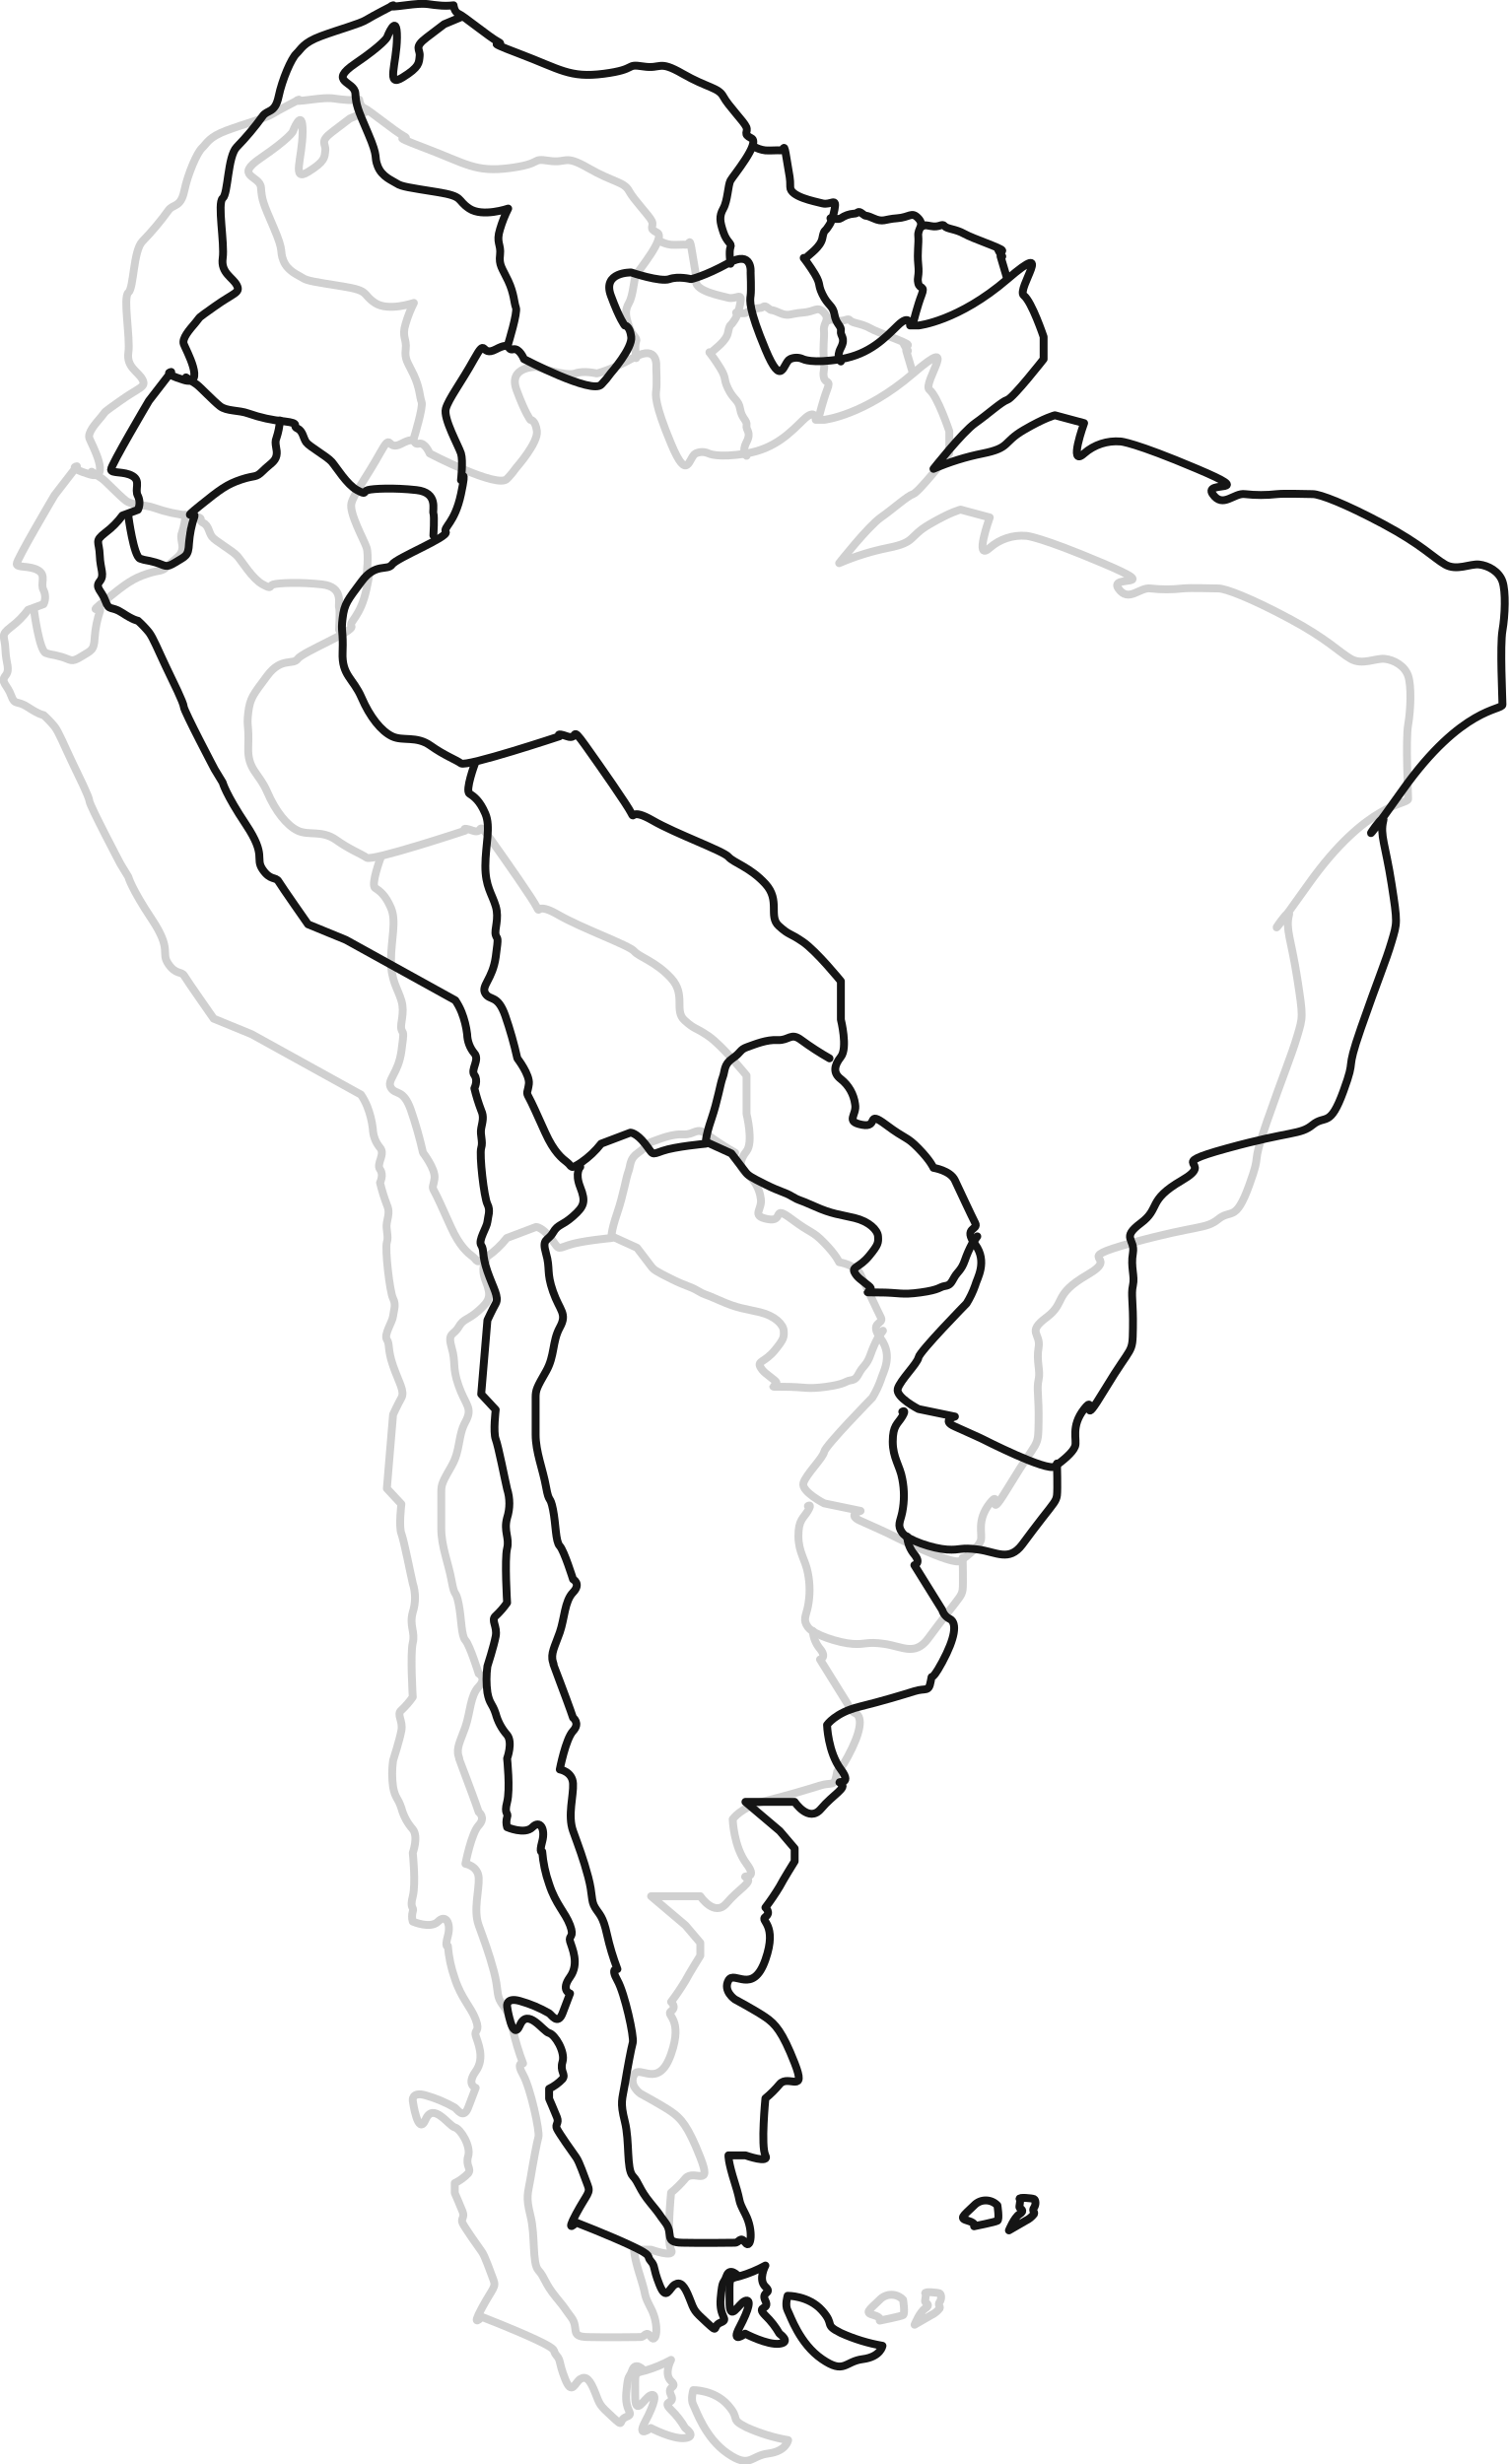
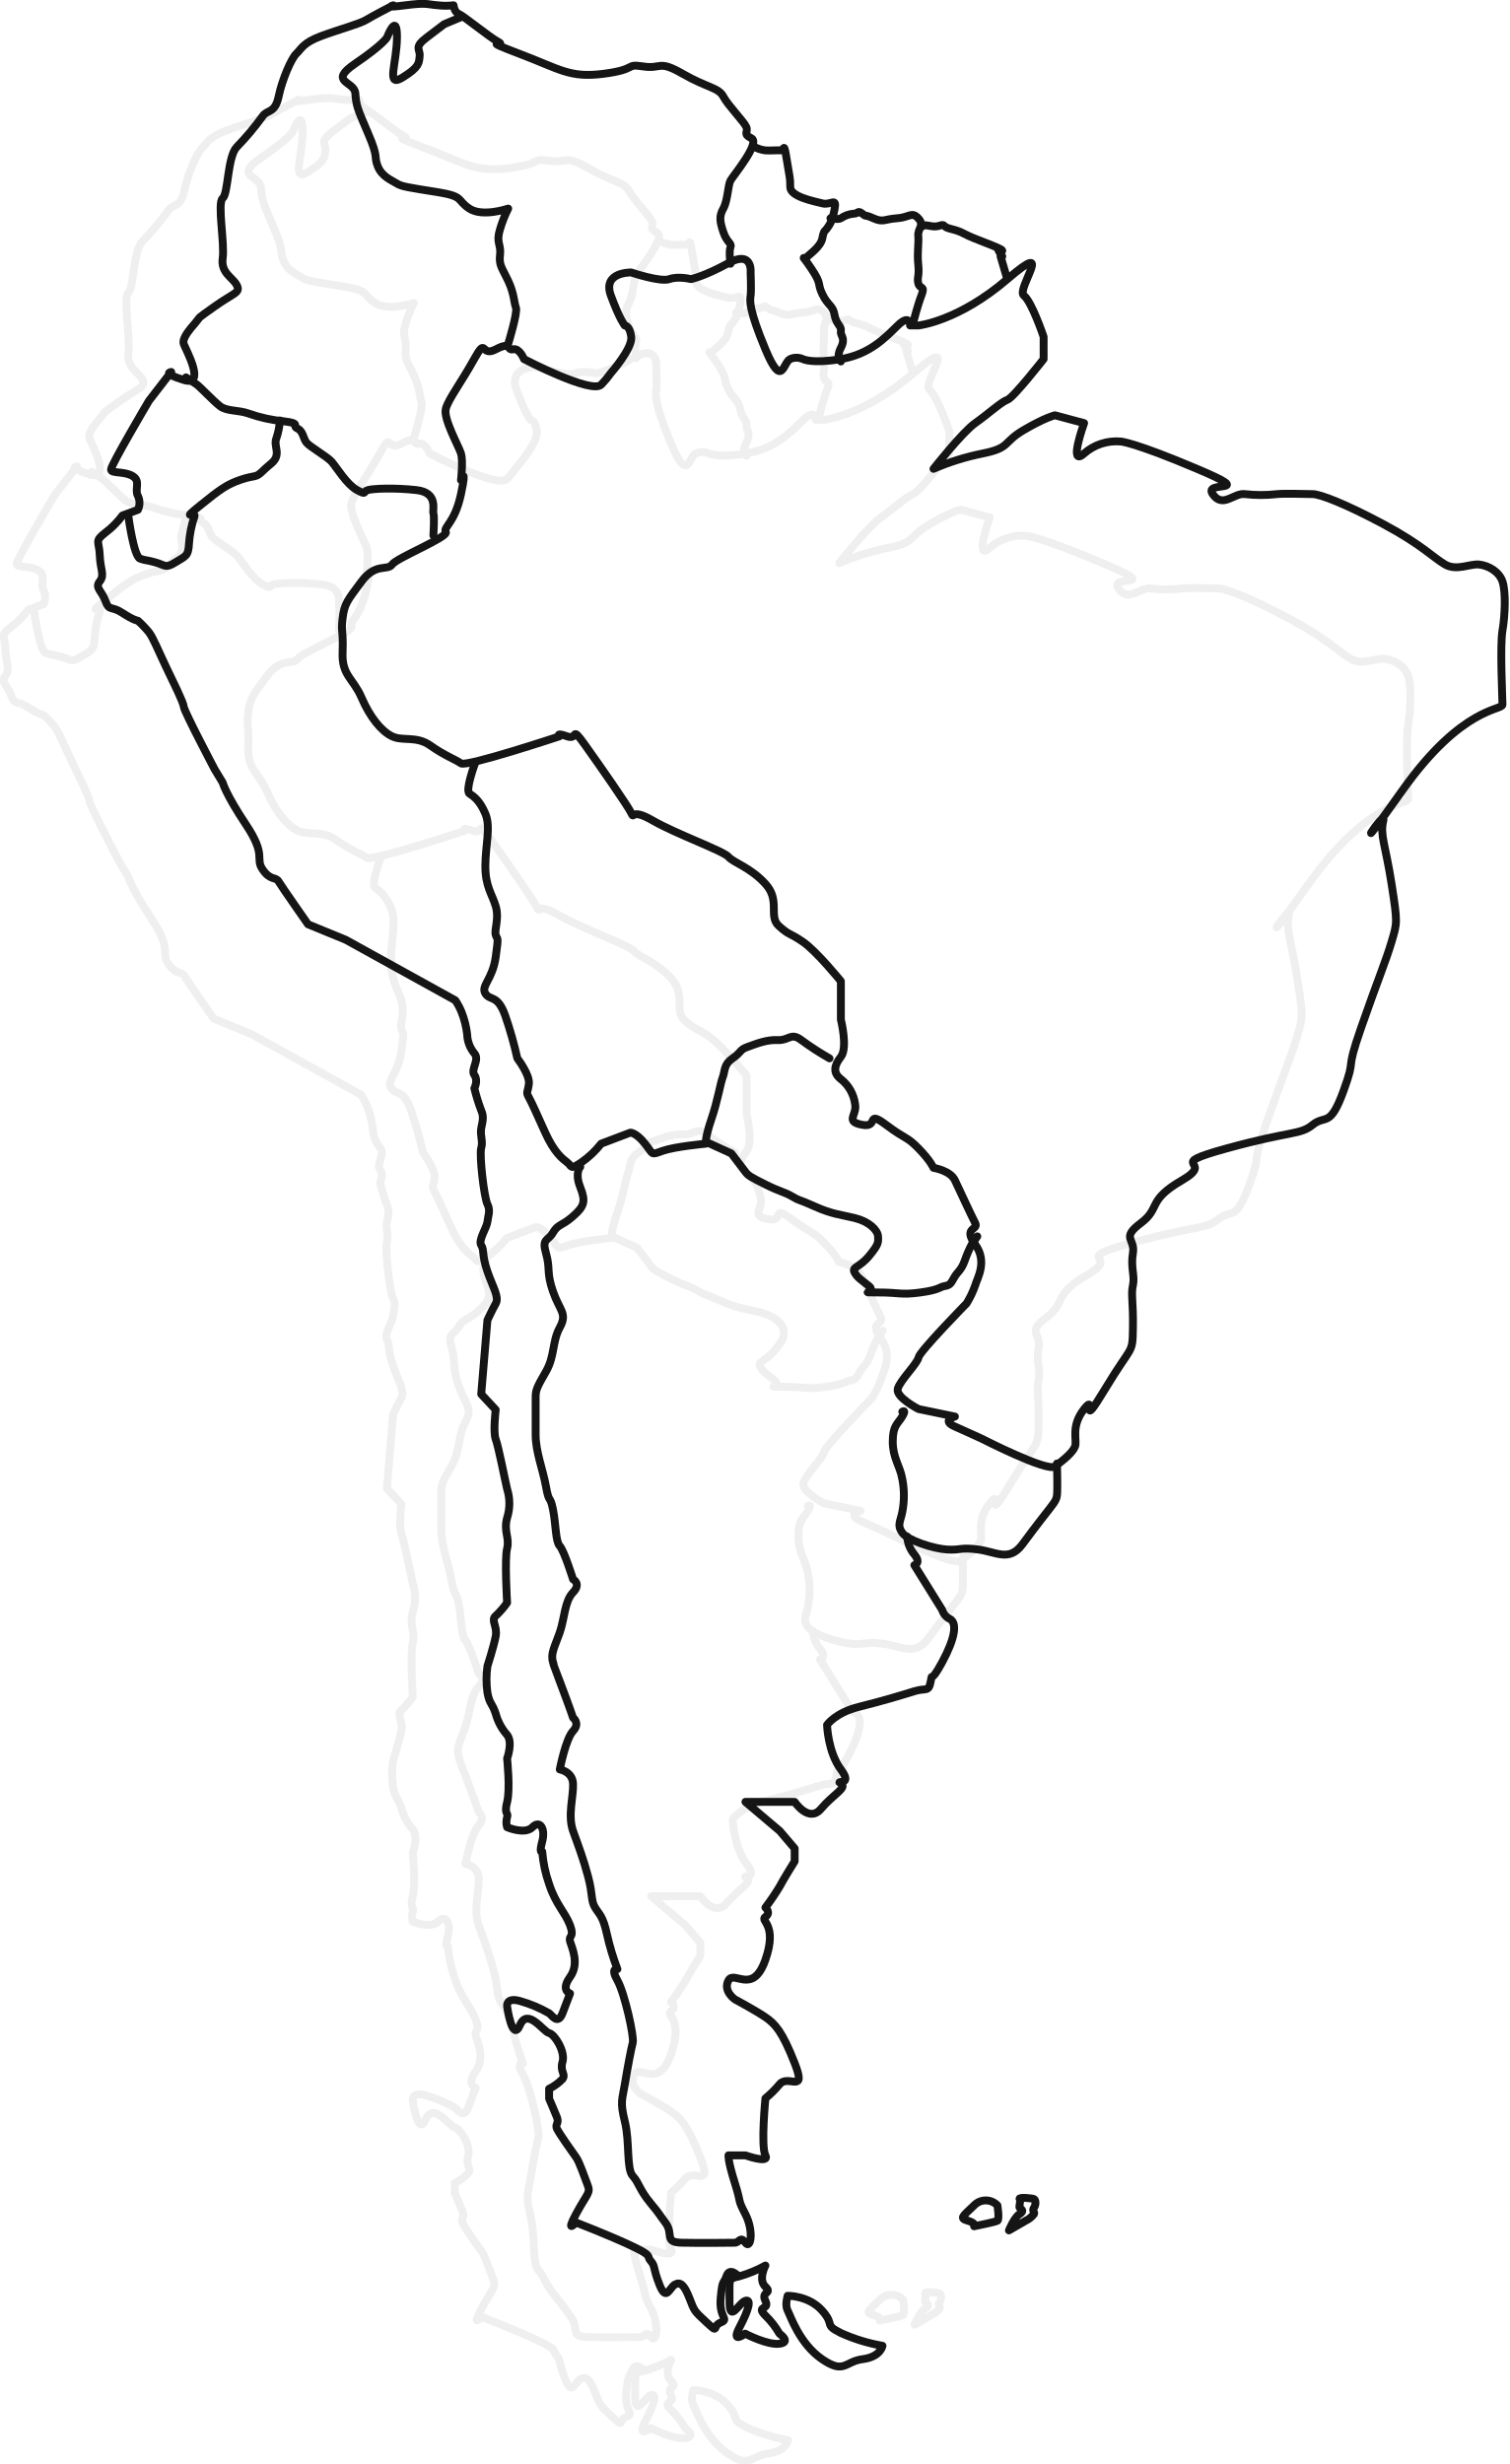
<svg xmlns="http://www.w3.org/2000/svg" width="383.316" height="625.838" viewBox="0 0 383.316 625.838">
  <g id="south-america" transform="translate(-512.58 -4809.822)">
-     <g id="Group_568" data-name="Group 568" transform="translate(513.495 4834.735)" opacity="0.2">
+     <g id="Group_568" data-name="Group 568" transform="translate(513.495 4834.735)" opacity="0.07">
      <path id="Path_8920" data-name="Path 8920" d="M711.945,5048.328v9.752s1.8,7.18,0,9.461-2,4.125,0,5.658a9.707,9.707,0,0,1,3.612,6.35c.542,2.809-2.667,4.4,1.761,5.25s.844-3.923,6.091,0,5.141,2.822,8.248,6,3.808,4.938,3.808,4.938,4.256.649,5.444,3.159,4.219,9.056,5.158,10.872-3.228,1.01,0,5.444.412,8.7,0,10.359a23.8,23.8,0,0,1-2.185,4.59s-11.954,12.2-12.225,13.747-4.7,5.816-5.272,7.955,5.272,5.132,5.272,5.132l9.252,1.912s-3.589.967,0,2.542,7.057,3.2,7.057,3.2,16.38,8.373,18.338,6.925,4.512-3.46,5.111-5.076-1.186-5.044,2.306-9.5-1.6,6.408,5.356-5.132,6.926-8.6,7.044-15.391-.542-8.484,0-10.9-.634-4.53,0-8.193-3.139-3.761,2-7.61,1.468-5.67,10.455-10.872-5.19-3.541,11.352-8.1,18.6-3.36,21.851-6,4.365.906,7.812-8.56.192-3.732,4.459-16.008,6.318-17,7.76-21.9,1.561-4.694,0-14.725-3.007-12.388-2.091-16.09-10.3,13.7,4.852-7.666,25.405-20.276,25.405-21.772-.668-15,0-18.822.881-9.9,0-12.462-3.641-4.057-5.94-4.3-5.689,1.69-8.628,0-6.015-5.1-15.689-10.261-16.06-7.62-17.94-7.62-6.9-.212-9.08,0a35.979,35.979,0,0,1-8.126,0c-2.8-.4-5.612,3.718-8.194,0s12.006.354-3.978-6.42-19.378-6.942-19.378-6.942a12.455,12.455,0,0,0-9.3,3.04c-4.166,3.752,0-7.71,0-7.71l-7.417-1.993s-2.438.542-7.9,3.736-3.266,4.522-10.439,5.967a62.5,62.5,0,0,0-12.5,3.9s7.3-9.29,10.6-11.613,6.694-5.45,8.171-5.922,9.2-10.336,9.2-10.336v-5.654s-2.992-8.929-5.028-10.493,8.276-14.866-4.167-4.166-22.581,11.772-22.581,11.772H729.52s.054-3.1-3.135,0-7.085,7.312-14.439,8.541-9.654,0-9.654,0a3.89,3.89,0,0,0-3.248,0c-1.772.794-1.991,7.764-6.266-2.484s-3.947-12.321-3.76-13.663,0-5.853,0-5.853.587-5.8-5.618-2.39-9.53,4.077-9.53,4.077-3.223-.818-5.486,0-9.687-1.687-9.687-1.687-7.4-.2-5.172,5.853,3.522,7.607,3.522,7.607,1.288-.036,1.651,2.886-5.172,9.2-5.172,9.2a24.086,24.086,0,0,1-2.41,2.9c-2.3,2.611-19.657-6.449-19.657-6.449s-1.134-2.885-2.773-2.484-.339-2.13-4.366,0-2.214-3.479-5.516,2.484-6.511,10.109-7.2,12.611,3.272,9.491,3.854,11.357,0,6.762,0,6.762,1.592-3.91,0,3.56-4.574,8.342-3.854,9.63-12.48,6.563-13.645,8.251-4.159-.526-7.749,4.3-4.367,5.621-4.825,9.382.226,2.838,0,8.673,2.719,6.566,4.825,11.465,4.983,8.5,7.749,9.822,6.142-.208,9.748,2.355,6.387,3.534,7.751,4.515,25.007-6.87,25.007-6.87-1.1-1.075,1.935,0,.711-3.2,4.674,2.355,10.7,15.227,11.621,17.125-.433-1.5,5.445,1.9,17.955,7.722,19.258,9.237,5.494,2.615,9.378,6.853.679,8.216,3.419,10.7,2.591,1.614,6.1,4.026S711.945,5048.328,711.945,5048.328Z" transform="translate(-523.252 -4800.064)" fill="none" stroke="#151515" stroke-linecap="round" stroke-linejoin="round" stroke-width="2" />
      <path id="Path_8921" data-name="Path 8921" d="M613.7,4971.864s-2.56,6.847-1.385,7.633,2.6,1.765,4.028,5.1.028,7.951,0,13.226,1.7,7.136,2.638,10.293-.417,5.908,0,7.289.794-.162,0,5.561-3.835,7.373-2.638,9.3,3.121.17,5.046,5.624a99.655,99.655,0,0,1,3.077,10.846s3.231,4.177,2.93,6.5-.8,1.971,0,3.425,1.9,3.943,4.153,8.937,4.285,6.565,5.6,7.582.584,1.959,3.546,0a22.9,22.9,0,0,0,5.055-4.765l7.438-2.817s1.478,0,3.7,2.817,1.381,2.923,4.467,1.822,10.978-1.822,10.978-1.822-.229-1.4,1.411-6.2,2.263-9.05,2.89-10.67.2-3.238,2.5-4.81,1.746-2.18,3.751-2.88,4.838-1.923,7.727-1.766,3.29-2.038,5.976,0a72.156,72.156,0,0,0,7.16,4.646" transform="translate(-517.948 -4778.876)" fill="none" stroke="#151515" stroke-linecap="round" stroke-linejoin="round" stroke-width="2" />
      <path id="Path_8922" data-name="Path 8922" d="M662.553,5052.146l6.262,2.851s2.958,3.888,3.619,4.74,1.08,1.164,5.032,3.137,4.776,1.845,6.786,3.048,1.189.484,5.677,2.5,6.486,2.073,10.164,2.957,5.882,3.068,5.98,4.682.095,2.107-2.3,5.012-4.4,2.711-3.681,4.1,1.62,1.816,3.681,3.5-3.3,1.631,2.3,1.631,5.715.688,10.756,0,4.825-1.423,6.2-1.631,1.593-.771,2.41-2.213,1.777-1.749,2.667-4.282a29.8,29.8,0,0,1,1.843-4.236l1.328-1.884" transform="translate(-507.94 -4762.979)" fill="none" stroke="#151515" stroke-linecap="round" stroke-linejoin="round" stroke-width="2" />
      <path id="Path_8923" data-name="Path 8923" d="M704.416,5109.3s1.152-.728,0,1.206-2.422,2.245-2.422,6.388,1.838,6.128,2.422,9.49a21.8,21.8,0,0,1,0,8.422c-.5,2.481-1.373,3.32,0,5.244s7.882,4.036,11.38,4.258,3.374-.643,7.972,0,7.779,3.132,11.084-1.228,2.178-3,5.12-6.769,3.546-4.354,3.733-5.767,0-8.089,0-8.089" transform="translate(-500.129 -4751.688)" fill="none" stroke="#151515" stroke-linecap="round" stroke-linejoin="round" stroke-width="2" />
      <path id="Path_8924" data-name="Path 8924" d="M637.617,5057.385s-1.466,1.43,0,5.14,1.006,4.862-1.826,7.379-3.822,1.955-5.092,4.165-2.912,1.35-1.776,5.268.054,4.73,1.776,9.688,3.7,5.536,1.722,9.143-1.212,7.181-3.5,11.164-2.635,4.687-2.635,6.552v9.464c0,4.454,1.827,8.743,2.635,13.254s1.011,1.972,1.776,5.79.619,8.107,1.722,9.285,3.369,8.435,3.369,8.435,2.156,1.111,0,3.334-2.141,6.626-3.369,10.166-2.411,5.374-1.722,7.555-.991-2.3,1.722,4.88,3.369,9.227,3.369,9.227,1.887,1.365,0,3.387-3.369,9.755-3.369,9.755,3.2.52,3.369,3.586-1.414,8.083,0,12.035,2.637,7.09,3.856,11.708.624,5.924,1.735,7.75,2,2.1,3.028,6.813a63.461,63.461,0,0,0,2.652,8.822s-1.872-.441,0,2.868,4.293,14.418,3.9,15.808-1.35,6.5-2.012,10.524-1.265,4.46,0,9.53.367,12.023,2.012,13.819,1.548,3.276,4.487,6.855,1.613,2.11,3.81,5.015-.511,4.964,4.169,5.074,12.269.017,13.461,0,1.323-1.821,2.686,0,2.168-2.993,0-7.215-.889-2.263-2.686-7.939-1.626-7.036-1.626-7.036h4.312s6.272,2.228,5.075,0,0-14.475,0-14.475a27.041,27.041,0,0,0,3.64-3.628c2.2-2.543,6.937,2.692,3.786-5.332s-4.924-9.942-7.426-11.657-7.761-4.536-7.761-4.536-3.087-2.11-1.626-4.807,6.193,3.887,9.388-5.25-1.512-9.814,0-10.887,0-2.367,0-2.367a60.292,60.292,0,0,0,3.64-5.373c.8-1.577,3.786-6.374,3.786-6.374v-3.262l-3.786-4.45-8.715-7.383h12.5s3.607,5.426,6.684,1.77,6.8-5.414,5.059-6.421,3.313.846,0-3.586S700.3,5199.1,700.3,5199.1s2.1-3.1,8.116-4.59,11.1-3.037,14.06-3.965,3.628.351,4.154-2.5-.411,1.287,2.916-4.88,3.809-9.905,2.008-10.94a3.73,3.73,0,0,1-2.008-2.325l-7.07-11.378s1.827-.478,0-2.709a7.848,7.848,0,0,1-1.827-4.541" transform="translate(-515.121 -4761.941)" fill="none" stroke="#151515" stroke-linecap="round" stroke-linejoin="round" stroke-width="2" />
      <path id="Path_8925" data-name="Path 8925" d="M703.854,5309.41s-.426,2.81-5.02,3.393-4.612,3.916-10.331,0-8.006-10.971-8.741-12.362,0-3.73,0-3.73,5.3-.1,8.741,3.73.284,3.478,4.786,5.726A43.763,43.763,0,0,0,703.854,5309.41Z" transform="translate(-504.596 -4714.55)" fill="none" stroke="#151515" stroke-linecap="round" stroke-linejoin="round" stroke-width="2" />
      <path id="Path_8926" data-name="Path 8926" d="M676.507,5290.3s-1.93,3.551,0,5.385-1.237,1.107,0,3.585-2.6,1.092,0,3.737a20.456,20.456,0,0,1,3.568,4.593s3.121,2.172,0,2.562-8.716-2.562-8.716-2.562-3.785,2.846-1.388-1.695,3.042-7.227,1.388-6.635-4.021,5.922-3.966,0-.487-5.5,2.579-6.261a31.678,31.678,0,0,0,6.535-2.709" transform="translate(-506.982 -4715.821)" fill="none" stroke="#151515" stroke-linecap="round" stroke-linejoin="round" stroke-width="2" />
      <path id="Path_8927" data-name="Path 8927" d="M696.085,5387.907s-2.108-2.353-2.932,0-1.031.527-1.5,5.624,2.29,5.261,0,6.194-.262,3.033-3.546,0-3.084-2.873-4.385-6.194-2.307-4.265-3.715-3.432-2.147,4.439-3.9,0-.983-4.592-2.205-5.985.774-1.177-4.825-3.83-14.154-5.96-14.154-5.96-2.846,3.128,0-2.16,3.755-5.318,2.94-7.358-2.065-5.881-2.94-7.063-4.279-6.046-4.842-7.212.606-1.376,0-2.917-2-4.739-2-4.739v-2.521a11.822,11.822,0,0,0,3.41-2.482c.928-1.257-.751-1.844,0-4.373s-1.928-6.932-3.41-7.292-5.451-6.564-7.408-2-3.257-4.753-3.257-4.753-.4-2.427,3.257-1.392a32.512,32.512,0,0,1,7.408,3.114c.67.442,2.21,3.1,3.41,0s1.911-5.02,1.911-5.02-2.452-.767,0-4.185.468-7.43,0-9.046,1.219-.841,0-4.1-3.649-5.3-5.321-10.478a32.449,32.449,0,0,1-1.747-8.229s-.872.67,0-2.573-.572-5.578-2.491-3.622-6.428,0-6.428,0a4.479,4.479,0,0,1,0-2.537c.424-1.246-.839-.593,0-3.84s0-11.08,0-11.08,1.516-4.091,0-5.991a13.384,13.384,0,0,1-2.894-5.391c-.908-2.757-1.557-2.373-2.106-5.351a24.477,24.477,0,0,1,0-6.713s1.626-5.053,2.106-7.6-1.32-4.089,0-5.181a21.34,21.34,0,0,0,2.894-3.332s-.677-11.075,0-13.79-.939-4.32,0-7.761a12.073,12.073,0,0,0,0-7.346c-.57-2.393-2.2-10.79-2.894-12.63s0-7.492,0-7.492l-3.684-3.961,1.578-18.785s1.169-2.545,2.106-4.221-.624-3.881-2.106-8.164-.75-5.406-1.578-6.652,1.441-4.528,1.578-5.94.849-2.839,0-4.5-2.1-12.563-1.578-14.258-.332-3.252,0-4.988.746-2.942,0-4.558a46.556,46.556,0,0,1-1.739-5.611s1.034-1.99,0-3.382,1.45-3.844,0-5.5a7.909,7.909,0,0,1-1.83-4.847,22.574,22.574,0,0,0-1.427-5.655,16.258,16.258,0,0,0-1.578-2.963l-27.8-15.367-9.605-3.943s-6.727-9.607-7.476-10.88-2.075-.134-4.062-3.048,1.1-3.387-4.185-11.331-5.955-10.743-5.955-10.743l-2.03-3.345s-7.754-14.72-7.849-15.887-2.6-6.139-4.549-10.234-3.223-7.31-4.311-8.716a26.309,26.309,0,0,0-2.794-2.924s-1.052-.068-3.931-1.976-3.343-.332-4.305-3.011-2.768-3.361-1.453-5.013.125-2.965,0-6.606-1.467-3.521,1.453-5.79a21.126,21.126,0,0,0,4.305-4.333l3.931-1.446a4.1,4.1,0,0,0,0-3.529c-.935-1.676.814-3.751-1.35-5.047s-5.411-.583-5.486-1.636,9.63-17.461,9.63-17.461l5.668-7.34s-2.56.265,3.192,2.038.538-7.657,0-9.1,1.45-3.667,3-5.494-.067-.586,4.851-4.093,6.614-3.421,5.609-5.386-4.118-3.1-3.579-6.853-1.43-14.062,0-15.229,1.205-10.636,3.579-13.026a69.4,69.4,0,0,0,6.561-7.816c1.171-1.729,3.153-.632,4.062-4.993s3.24-9.708,4.508-10.894,1.662-2.746,6.276-4.462,9.833-3.1,11.479-4.122,6.865-3.7,6.865-3.7-2.586.729,3.014,0,5.391-.224,8.294,0a16.826,16.826,0,0,0,4,0s.147,1.722,1.315,2.184,7.75,5.892,10.074,7.127-5.231-.987,5.259,2.975,12.777,6.232,21.52,5.1,5.23-2.592,9.983-1.855,3.751-1.752,10.019,1.855,9.1,3.464,10.346,5.8,5.235,6.335,5.825,7.729-1.01,1.708,1.316,2.869-4.687,9.556-5.327,10.727-.695,5.114-1.815,7.1-.887,3.329,0,6,2.259,2.844,1.815,3.854,0,4.184,0,4.184" transform="translate(-533.495 -4810.775)" fill="none" stroke="#151515" stroke-linecap="round" stroke-linejoin="round" stroke-width="2" />
      <path id="Path_8928" data-name="Path 8928" d="M627.417,4896.575s2.457-7.987,1.968-9.189-.427-3.524-1.968-6.81-2.395-3.93-2.073-6.608-1.09-3.053,0-6.509a31.53,31.53,0,0,1,2.073-5.237s-6.493,2.241-9.873,0-1.131-3.063-8.208-4.194-9.047-1.4-10.169-2.151-3.81-1.672-4.877-4.392.337-1.872-2.444-8.322-3.028-7.091-3.256-10.224-7.069-2.754,0-7.566,8.042-6.6,8.042-6.6,2.588-6.762,2.535,0-2.913,12.837,1.423,10.154,4.146-3.7,4.336-5.455-1.589-2.151,1.788-4.7,4.439-3.376,4.439-3.376l4.1-1.714" transform="translate(-523.218 -4810.199)" fill="none" stroke="#151515" stroke-linecap="round" stroke-linejoin="round" stroke-width="2" />
      <path id="Path_8929" data-name="Path 8929" d="M615,4930.144s.3-4.834,0-5.617,1.349-5.286-4.322-5.916-11.021-.378-12.339,0-.144,1.393-2.731,0-5.206-5.771-6.418-7.164-5.679-3.863-6.484-4.967-.8-2.841-2.258-3.529,1.038-1.268-3.248-1.782a37.937,37.937,0,0,1-9.193-2.016c-2.467-.9-5.5-.513-7.208-1.856s-5.033-4.877-5.926-5.516-2.714-1.79-2.714-1.79" transform="translate(-529.8 -4795.088)" fill="none" stroke="#151515" stroke-linecap="round" stroke-linejoin="round" stroke-width="2" />
      <path id="Path_8930" data-name="Path 8930" d="M539.948,4923.472s1.348,10.186,2.982,10.75,1.32.234,3.876.947,2.5,1.6,5.069,0,3.318-1.516,3.469-4.812a26.663,26.663,0,0,1,1.389-6.884c.393-1.473-3.681,1.377,1.412-2.736s6.838-5.405,10.48-6.618,3.588-.305,5.472-2.175,3.11-2.3,3.464-3.891-.664-2.97,0-4.508a17.831,17.831,0,0,0,.876-4.418" transform="translate(-532.217 -4793.279)" fill="none" stroke="#151515" stroke-linecap="round" stroke-linejoin="round" stroke-width="2" />
      <path id="Path_8931" data-name="Path 8931" d="M672.434,4840.991a7.867,7.867,0,0,0,3.075,1.049c1.512.091,2.963-.092,3.88,0s.751-2.593,1.536,2.327.889,4.51.889,6.976,5.971,3.586,8.159,4.15,3.738-1.747,3.087,1.568-1.3,3.867-1.867,4.733-.8.32-1.22,2.544-3.324,4.082-4.039,4.9-1.667-1.511,1.207,2.779,1.391,3.543,2.831,6.542,2.672,2.771,3.087,5.237,1.849,2.855,1.617,4.118,1.34,1.666,0,4.263,0,3.468,0,3.468" transform="translate(-505.983 -4804.791)" fill="none" stroke="#151515" stroke-linecap="round" stroke-linejoin="round" stroke-width="2" />
      <path id="Path_8932" data-name="Path 8932" d="M688.786,4856.52s2.16.4,2.652,0a6.625,6.625,0,0,1,3.284-1.167c1.207,0,.906-.988,2.156,0s.27.024,2.8,1.167,2.816.214,6.021,0,3.7-1.785,5.39,0-.18,2.527,0,4.477-.321,4.141,0,7.277-.366,3.107,0,4.742,1.84.451.841,3.005-2.087,6.88-2.087,6.88" transform="translate(-502.745 -4802.034)" fill="none" stroke="#151515" stroke-linecap="round" stroke-linejoin="round" stroke-width="2" />
      <path id="Path_8933" data-name="Path 8933" d="M708.389,4857.953s-.264-.457,1.995,0,2.834-.79,3.505,0,2.744.691,5.024,1.971,9.437,3.6,9.632,4.23-2.541-2.16,0,1.5" transform="translate(-498.865 -4801.485)" fill="none" stroke="#151515" stroke-linecap="round" stroke-linejoin="round" stroke-width="2" />
      <path id="Path_8934" data-name="Path 8934" d="M724.852,4864.337l1.677,5.67" transform="translate(-495.603 -4800.168)" fill="none" stroke="#151515" stroke-linecap="round" stroke-width="2" />
      <path id="Path_8935" data-name="Path 8935" d="M719.713,5283.065s5.351-1.068,5.922-1.4,0-3.9,0-3.9a4.091,4.091,0,0,0-5.922,0c-3.075,2.938-3.757,3.258-1.551,3.9S719.713,5283.065,719.713,5283.065Z" transform="translate(-497.184 -4718.561)" fill="none" stroke="#151515" stroke-linecap="round" stroke-linejoin="round" stroke-width="2" />
      <path id="Path_8936" data-name="Path 8936" d="M726.627,5284.211s3.619-2.114,4.278-2.467a5.78,5.78,0,0,0,2.084-1.682c.277-.583-.569-.772,0-1.6s.433-2,0-2.211-4.008-.553-3.646,0-.236,1.92,0,2.211,1.406.73,0,1.6S726.627,5284.211,726.627,5284.211Z" transform="translate(-495.252 -4718.66)" fill="none" stroke="#151515" stroke-linecap="round" stroke-linejoin="round" stroke-width="2" />
    </g>
    <g id="Group_567" data-name="Group 567" transform="translate(537.456 4810.774)">
      <path id="Path_8920-2" data-name="Path 8920" d="M711.945,5048.328v9.752s1.8,7.18,0,9.461-2,4.125,0,5.658a9.707,9.707,0,0,1,3.612,6.35c.542,2.809-2.667,4.4,1.761,5.25s.844-3.923,6.091,0,5.141,2.822,8.248,6,3.808,4.938,3.808,4.938,4.256.649,5.444,3.159,4.219,9.056,5.158,10.872-3.228,1.01,0,5.444.412,8.7,0,10.359a23.8,23.8,0,0,1-2.185,4.59s-11.954,12.2-12.225,13.747-4.7,5.816-5.272,7.955,5.272,5.132,5.272,5.132l9.252,1.912s-3.589.967,0,2.542,7.057,3.2,7.057,3.2,16.38,8.373,18.338,6.925,4.512-3.46,5.111-5.076-1.186-5.044,2.306-9.5-1.6,6.408,5.356-5.132,6.926-8.6,7.044-15.391-.542-8.484,0-10.9-.634-4.53,0-8.193-3.139-3.761,2-7.61,1.468-5.67,10.455-10.872-5.19-3.541,11.352-8.1,18.6-3.36,21.851-6,4.365.906,7.812-8.56.192-3.732,4.459-16.008,6.318-17,7.76-21.9,1.561-4.694,0-14.725-3.007-12.388-2.091-16.09-10.3,13.7,4.852-7.666,25.405-20.276,25.405-21.772-.668-15,0-18.822.881-9.9,0-12.462-3.641-4.057-5.94-4.3-5.689,1.69-8.628,0-6.015-5.1-15.689-10.261-16.06-7.62-17.94-7.62-6.9-.212-9.08,0a35.979,35.979,0,0,1-8.126,0c-2.8-.4-5.612,3.718-8.194,0s12.006.354-3.978-6.42-19.378-6.942-19.378-6.942a12.455,12.455,0,0,0-9.3,3.04c-4.166,3.752,0-7.71,0-7.71l-7.417-1.993s-2.438.542-7.9,3.736-3.266,4.522-10.439,5.967a62.5,62.5,0,0,0-12.5,3.9s7.3-9.29,10.6-11.613,6.694-5.45,8.171-5.922,9.2-10.336,9.2-10.336v-5.654s-2.992-8.929-5.028-10.493,8.276-14.866-4.167-4.166-22.581,11.772-22.581,11.772H729.52s.054-3.1-3.135,0-7.085,7.312-14.439,8.541-9.654,0-9.654,0a3.89,3.89,0,0,0-3.248,0c-1.772.794-1.991,7.764-6.266-2.484s-3.947-12.321-3.76-13.663,0-5.853,0-5.853.587-5.8-5.618-2.39-9.53,4.077-9.53,4.077-3.223-.818-5.486,0-9.687-1.687-9.687-1.687-7.4-.2-5.172,5.853,3.522,7.607,3.522,7.607,1.288-.036,1.651,2.886-5.172,9.2-5.172,9.2a24.086,24.086,0,0,1-2.41,2.9c-2.3,2.611-19.657-6.449-19.657-6.449s-1.134-2.885-2.773-2.484-.339-2.13-4.366,0-2.214-3.479-5.516,2.484-6.511,10.109-7.2,12.611,3.272,9.491,3.854,11.357,0,6.762,0,6.762,1.592-3.91,0,3.56-4.574,8.342-3.854,9.63-12.48,6.563-13.645,8.251-4.159-.526-7.749,4.3-4.367,5.621-4.825,9.382.226,2.838,0,8.673,2.719,6.566,4.825,11.465,4.983,8.5,7.749,9.822,6.142-.208,9.748,2.355,6.387,3.534,7.751,4.515,25.007-6.87,25.007-6.87-1.1-1.075,1.935,0,.711-3.2,4.674,2.355,10.7,15.227,11.621,17.125-.433-1.5,5.445,1.9,17.955,7.722,19.258,9.237,5.494,2.615,9.378,6.853.679,8.216,3.419,10.7,2.591,1.614,6.1,4.026S711.945,5048.328,711.945,5048.328Z" transform="translate(-523.252 -4800.064)" fill="none" stroke="#151515" stroke-linecap="round" stroke-linejoin="round" stroke-width="2" />
      <path id="Path_8921-2" data-name="Path 8921" d="M613.7,4971.864s-2.56,6.847-1.385,7.633,2.6,1.765,4.028,5.1.028,7.951,0,13.226,1.7,7.136,2.638,10.293-.417,5.908,0,7.289.794-.162,0,5.561-3.835,7.373-2.638,9.3,3.121.17,5.046,5.624a99.655,99.655,0,0,1,3.077,10.846s3.231,4.177,2.93,6.5-.8,1.971,0,3.425,1.9,3.943,4.153,8.937,4.285,6.565,5.6,7.582.584,1.959,3.546,0a22.9,22.9,0,0,0,5.055-4.765l7.438-2.817s1.478,0,3.7,2.817,1.381,2.923,4.467,1.822,10.978-1.822,10.978-1.822-.229-1.4,1.411-6.2,2.263-9.05,2.89-10.67.2-3.238,2.5-4.81,1.746-2.18,3.751-2.88,4.838-1.923,7.727-1.766,3.29-2.038,5.976,0a72.156,72.156,0,0,0,7.16,4.646" transform="translate(-517.948 -4778.876)" fill="none" stroke="#151515" stroke-linecap="round" stroke-linejoin="round" stroke-width="2" />
      <path id="Path_8922-2" data-name="Path 8922" d="M662.553,5052.146l6.262,2.851s2.958,3.888,3.619,4.74,1.08,1.164,5.032,3.137,4.776,1.845,6.786,3.048,1.189.484,5.677,2.5,6.486,2.073,10.164,2.957,5.882,3.068,5.98,4.682.095,2.107-2.3,5.012-4.4,2.711-3.681,4.1,1.62,1.816,3.681,3.5-3.3,1.631,2.3,1.631,5.715.688,10.756,0,4.825-1.423,6.2-1.631,1.593-.771,2.41-2.213,1.777-1.749,2.667-4.282a29.8,29.8,0,0,1,1.843-4.236l1.328-1.884" transform="translate(-507.94 -4762.979)" fill="none" stroke="#151515" stroke-linecap="round" stroke-linejoin="round" stroke-width="2" />
      <path id="Path_8923-2" data-name="Path 8923" d="M704.416,5109.3s1.152-.728,0,1.206-2.422,2.245-2.422,6.388,1.838,6.128,2.422,9.49a21.8,21.8,0,0,1,0,8.422c-.5,2.481-1.373,3.32,0,5.244s7.882,4.036,11.38,4.258,3.374-.643,7.972,0,7.779,3.132,11.084-1.228,2.178-3,5.12-6.769,3.546-4.354,3.733-5.767,0-8.089,0-8.089" transform="translate(-500.129 -4751.688)" fill="none" stroke="#151515" stroke-linecap="round" stroke-linejoin="round" stroke-width="2" />
      <path id="Path_8924-2" data-name="Path 8924" d="M637.617,5057.385s-1.466,1.43,0,5.14,1.006,4.862-1.826,7.379-3.822,1.955-5.092,4.165-2.912,1.35-1.776,5.268.054,4.73,1.776,9.688,3.7,5.536,1.722,9.143-1.212,7.181-3.5,11.164-2.635,4.687-2.635,6.552v9.464c0,4.454,1.827,8.743,2.635,13.254s1.011,1.972,1.776,5.79.619,8.107,1.722,9.285,3.369,8.435,3.369,8.435,2.156,1.111,0,3.334-2.141,6.626-3.369,10.166-2.411,5.374-1.722,7.555-.991-2.3,1.722,4.88,3.369,9.227,3.369,9.227,1.887,1.365,0,3.387-3.369,9.755-3.369,9.755,3.2.52,3.369,3.586-1.414,8.083,0,12.035,2.637,7.09,3.856,11.708.624,5.924,1.735,7.75,2,2.1,3.028,6.813a63.461,63.461,0,0,0,2.652,8.822s-1.872-.441,0,2.868,4.293,14.418,3.9,15.808-1.35,6.5-2.012,10.524-1.265,4.46,0,9.53.367,12.023,2.012,13.819,1.548,3.276,4.487,6.855,1.613,2.11,3.81,5.015-.511,4.964,4.169,5.074,12.269.017,13.461,0,1.323-1.821,2.686,0,2.168-2.993,0-7.215-.889-2.263-2.686-7.939-1.626-7.036-1.626-7.036h4.312s6.272,2.228,5.075,0,0-14.475,0-14.475a27.041,27.041,0,0,0,3.64-3.628c2.2-2.543,6.937,2.692,3.786-5.332s-4.924-9.942-7.426-11.657-7.761-4.536-7.761-4.536-3.087-2.11-1.626-4.807,6.193,3.887,9.388-5.25-1.512-9.814,0-10.887,0-2.367,0-2.367a60.292,60.292,0,0,0,3.64-5.373c.8-1.577,3.786-6.374,3.786-6.374v-3.262l-3.786-4.45-8.715-7.383h12.5s3.607,5.426,6.684,1.77,6.8-5.414,5.059-6.421,3.313.846,0-3.586S700.3,5199.1,700.3,5199.1s2.1-3.1,8.116-4.59,11.1-3.037,14.06-3.965,3.628.351,4.154-2.5-.411,1.287,2.916-4.88,3.809-9.905,2.008-10.94a3.73,3.73,0,0,1-2.008-2.325l-7.07-11.378s1.827-.478,0-2.709a7.848,7.848,0,0,1-1.827-4.541" transform="translate(-515.121 -4761.941)" fill="none" stroke="#151515" stroke-linecap="round" stroke-linejoin="round" stroke-width="2" />
      <path id="Path_8925-2" data-name="Path 8925" d="M703.854,5309.41s-.426,2.81-5.02,3.393-4.612,3.916-10.331,0-8.006-10.971-8.741-12.362,0-3.73,0-3.73,5.3-.1,8.741,3.73.284,3.478,4.786,5.726A43.763,43.763,0,0,0,703.854,5309.41Z" transform="translate(-504.596 -4714.55)" fill="none" stroke="#151515" stroke-linecap="round" stroke-linejoin="round" stroke-width="2" />
      <path id="Path_8926-2" data-name="Path 8926" d="M676.507,5290.3s-1.93,3.551,0,5.385-1.237,1.107,0,3.585-2.6,1.092,0,3.737a20.456,20.456,0,0,1,3.568,4.593s3.121,2.172,0,2.562-8.716-2.562-8.716-2.562-3.785,2.846-1.388-1.695,3.042-7.227,1.388-6.635-4.021,5.922-3.966,0-.487-5.5,2.579-6.261a31.678,31.678,0,0,0,6.535-2.709" transform="translate(-506.982 -4715.821)" fill="none" stroke="#151515" stroke-linecap="round" stroke-linejoin="round" stroke-width="2" />
      <path id="Path_8927-2" data-name="Path 8927" d="M696.085,5387.907s-2.108-2.353-2.932,0-1.031.527-1.5,5.624,2.29,5.261,0,6.194-.262,3.033-3.546,0-3.084-2.873-4.385-6.194-2.307-4.265-3.715-3.432-2.147,4.439-3.9,0-.983-4.592-2.205-5.985.774-1.177-4.825-3.83-14.154-5.96-14.154-5.96-2.846,3.128,0-2.16,3.755-5.318,2.94-7.358-2.065-5.881-2.94-7.063-4.279-6.046-4.842-7.212.606-1.376,0-2.917-2-4.739-2-4.739v-2.521a11.822,11.822,0,0,0,3.41-2.482c.928-1.257-.751-1.844,0-4.373s-1.928-6.932-3.41-7.292-5.451-6.564-7.408-2-3.257-4.753-3.257-4.753-.4-2.427,3.257-1.392a32.512,32.512,0,0,1,7.408,3.114c.67.442,2.21,3.1,3.41,0s1.911-5.02,1.911-5.02-2.452-.767,0-4.185.468-7.43,0-9.046,1.219-.841,0-4.1-3.649-5.3-5.321-10.478a32.449,32.449,0,0,1-1.747-8.229s-.872.67,0-2.573-.572-5.578-2.491-3.622-6.428,0-6.428,0a4.479,4.479,0,0,1,0-2.537c.424-1.246-.839-.593,0-3.84s0-11.08,0-11.08,1.516-4.091,0-5.991a13.384,13.384,0,0,1-2.894-5.391c-.908-2.757-1.557-2.373-2.106-5.351a24.477,24.477,0,0,1,0-6.713s1.626-5.053,2.106-7.6-1.32-4.089,0-5.181a21.34,21.34,0,0,0,2.894-3.332s-.677-11.075,0-13.79-.939-4.32,0-7.761a12.073,12.073,0,0,0,0-7.346c-.57-2.393-2.2-10.79-2.894-12.63s0-7.492,0-7.492l-3.684-3.961,1.578-18.785s1.169-2.545,2.106-4.221-.624-3.881-2.106-8.164-.75-5.406-1.578-6.652,1.441-4.528,1.578-5.94.849-2.839,0-4.5-2.1-12.563-1.578-14.258-.332-3.252,0-4.988.746-2.942,0-4.558a46.556,46.556,0,0,1-1.739-5.611s1.034-1.99,0-3.382,1.45-3.844,0-5.5a7.909,7.909,0,0,1-1.83-4.847,22.574,22.574,0,0,0-1.427-5.655,16.258,16.258,0,0,0-1.578-2.963l-27.8-15.367-9.605-3.943s-6.727-9.607-7.476-10.88-2.075-.134-4.062-3.048,1.1-3.387-4.185-11.331-5.955-10.743-5.955-10.743l-2.03-3.345s-7.754-14.72-7.849-15.887-2.6-6.139-4.549-10.234-3.223-7.31-4.311-8.716a26.309,26.309,0,0,0-2.794-2.924s-1.052-.068-3.931-1.976-3.343-.332-4.305-3.011-2.768-3.361-1.453-5.013.125-2.965,0-6.606-1.467-3.521,1.453-5.79a21.126,21.126,0,0,0,4.305-4.333l3.931-1.446a4.1,4.1,0,0,0,0-3.529c-.935-1.676.814-3.751-1.35-5.047s-5.411-.583-5.486-1.636,9.63-17.461,9.63-17.461l5.668-7.34s-2.56.265,3.192,2.038.538-7.657,0-9.1,1.45-3.667,3-5.494-.067-.586,4.851-4.093,6.614-3.421,5.609-5.386-4.118-3.1-3.579-6.853-1.43-14.062,0-15.229,1.205-10.636,3.579-13.026a69.4,69.4,0,0,0,6.561-7.816c1.171-1.729,3.153-.632,4.062-4.993s3.24-9.708,4.508-10.894,1.662-2.746,6.276-4.462,9.833-3.1,11.479-4.122,6.865-3.7,6.865-3.7-2.586.729,3.014,0,5.391-.224,8.294,0a16.826,16.826,0,0,0,4,0s.147,1.722,1.315,2.184,7.75,5.892,10.074,7.127-5.231-.987,5.259,2.975,12.777,6.232,21.52,5.1,5.23-2.592,9.983-1.855,3.751-1.752,10.019,1.855,9.1,3.464,10.346,5.8,5.235,6.335,5.825,7.729-1.01,1.708,1.316,2.869-4.687,9.556-5.327,10.727-.695,5.114-1.815,7.1-.887,3.329,0,6,2.259,2.844,1.815,3.854,0,4.184,0,4.184" transform="translate(-533.495 -4810.775)" fill="none" stroke="#151515" stroke-linecap="round" stroke-linejoin="round" stroke-width="2" />
      <path id="Path_8928-2" data-name="Path 8928" d="M627.417,4896.575s2.457-7.987,1.968-9.189-.427-3.524-1.968-6.81-2.395-3.93-2.073-6.608-1.09-3.053,0-6.509a31.53,31.53,0,0,1,2.073-5.237s-6.493,2.241-9.873,0-1.131-3.063-8.208-4.194-9.047-1.4-10.169-2.151-3.81-1.672-4.877-4.392.337-1.872-2.444-8.322-3.028-7.091-3.256-10.224-7.069-2.754,0-7.566,8.042-6.6,8.042-6.6,2.588-6.762,2.535,0-2.913,12.837,1.423,10.154,4.146-3.7,4.336-5.455-1.589-2.151,1.788-4.7,4.439-3.376,4.439-3.376l4.1-1.714" transform="translate(-523.218 -4810.199)" fill="none" stroke="#151515" stroke-linecap="round" stroke-linejoin="round" stroke-width="2" />
      <path id="Path_8929-2" data-name="Path 8929" d="M615,4930.144s.3-4.834,0-5.617,1.349-5.286-4.322-5.916-11.021-.378-12.339,0-.144,1.393-2.731,0-5.206-5.771-6.418-7.164-5.679-3.863-6.484-4.967-.8-2.841-2.258-3.529,1.038-1.268-3.248-1.782a37.937,37.937,0,0,1-9.193-2.016c-2.467-.9-5.5-.513-7.208-1.856s-5.033-4.877-5.926-5.516-2.714-1.79-2.714-1.79" transform="translate(-529.8 -4795.088)" fill="none" stroke="#151515" stroke-linecap="round" stroke-linejoin="round" stroke-width="2" />
      <path id="Path_8930-2" data-name="Path 8930" d="M539.948,4923.472s1.348,10.186,2.982,10.75,1.32.234,3.876.947,2.5,1.6,5.069,0,3.318-1.516,3.469-4.812a26.663,26.663,0,0,1,1.389-6.884c.393-1.473-3.681,1.377,1.412-2.736s6.838-5.405,10.48-6.618,3.588-.305,5.472-2.175,3.11-2.3,3.464-3.891-.664-2.97,0-4.508a17.831,17.831,0,0,0,.876-4.418" transform="translate(-532.217 -4793.279)" fill="none" stroke="#151515" stroke-linecap="round" stroke-linejoin="round" stroke-width="2" />
      <path id="Path_8931-2" data-name="Path 8931" d="M672.434,4840.991a7.867,7.867,0,0,0,3.075,1.049c1.512.091,2.963-.092,3.88,0s.751-2.593,1.536,2.327.889,4.51.889,6.976,5.971,3.586,8.159,4.15,3.738-1.747,3.087,1.568-1.3,3.867-1.867,4.733-.8.32-1.22,2.544-3.324,4.082-4.039,4.9-1.667-1.511,1.207,2.779,1.391,3.543,2.831,6.542,2.672,2.771,3.087,5.237,1.849,2.855,1.617,4.118,1.34,1.666,0,4.263,0,3.468,0,3.468" transform="translate(-505.983 -4804.791)" fill="none" stroke="#151515" stroke-linecap="round" stroke-linejoin="round" stroke-width="2" />
      <path id="Path_8932-2" data-name="Path 8932" d="M688.786,4856.52s2.16.4,2.652,0a6.625,6.625,0,0,1,3.284-1.167c1.207,0,.906-.988,2.156,0s.27.024,2.8,1.167,2.816.214,6.021,0,3.7-1.785,5.39,0-.18,2.527,0,4.477-.321,4.141,0,7.277-.366,3.107,0,4.742,1.84.451.841,3.005-2.087,6.88-2.087,6.88" transform="translate(-502.745 -4802.034)" fill="none" stroke="#151515" stroke-linecap="round" stroke-linejoin="round" stroke-width="2" />
      <path id="Path_8933-2" data-name="Path 8933" d="M708.389,4857.953s-.264-.457,1.995,0,2.834-.79,3.505,0,2.744.691,5.024,1.971,9.437,3.6,9.632,4.23-2.541-2.16,0,1.5" transform="translate(-498.865 -4801.485)" fill="none" stroke="#151515" stroke-linecap="round" stroke-linejoin="round" stroke-width="2" />
      <path id="Path_8934-2" data-name="Path 8934" d="M724.852,4864.337l1.677,5.67" transform="translate(-495.603 -4800.168)" fill="none" stroke="#151515" stroke-linecap="round" stroke-width="2" />
      <path id="Path_8935-2" data-name="Path 8935" d="M719.713,5283.065s5.351-1.068,5.922-1.4,0-3.9,0-3.9a4.091,4.091,0,0,0-5.922,0c-3.075,2.938-3.757,3.258-1.551,3.9S719.713,5283.065,719.713,5283.065Z" transform="translate(-497.184 -4718.561)" fill="none" stroke="#151515" stroke-linecap="round" stroke-linejoin="round" stroke-width="2" />
      <path id="Path_8936-2" data-name="Path 8936" d="M726.627,5284.211s3.619-2.114,4.278-2.467a5.78,5.78,0,0,0,2.084-1.682c.277-.583-.569-.772,0-1.6s.433-2,0-2.211-4.008-.553-3.646,0-.236,1.92,0,2.211,1.406.73,0,1.6S726.627,5284.211,726.627,5284.211Z" transform="translate(-495.252 -4718.66)" fill="none" stroke="#151515" stroke-linecap="round" stroke-linejoin="round" stroke-width="2" />
    </g>
  </g>
</svg>
